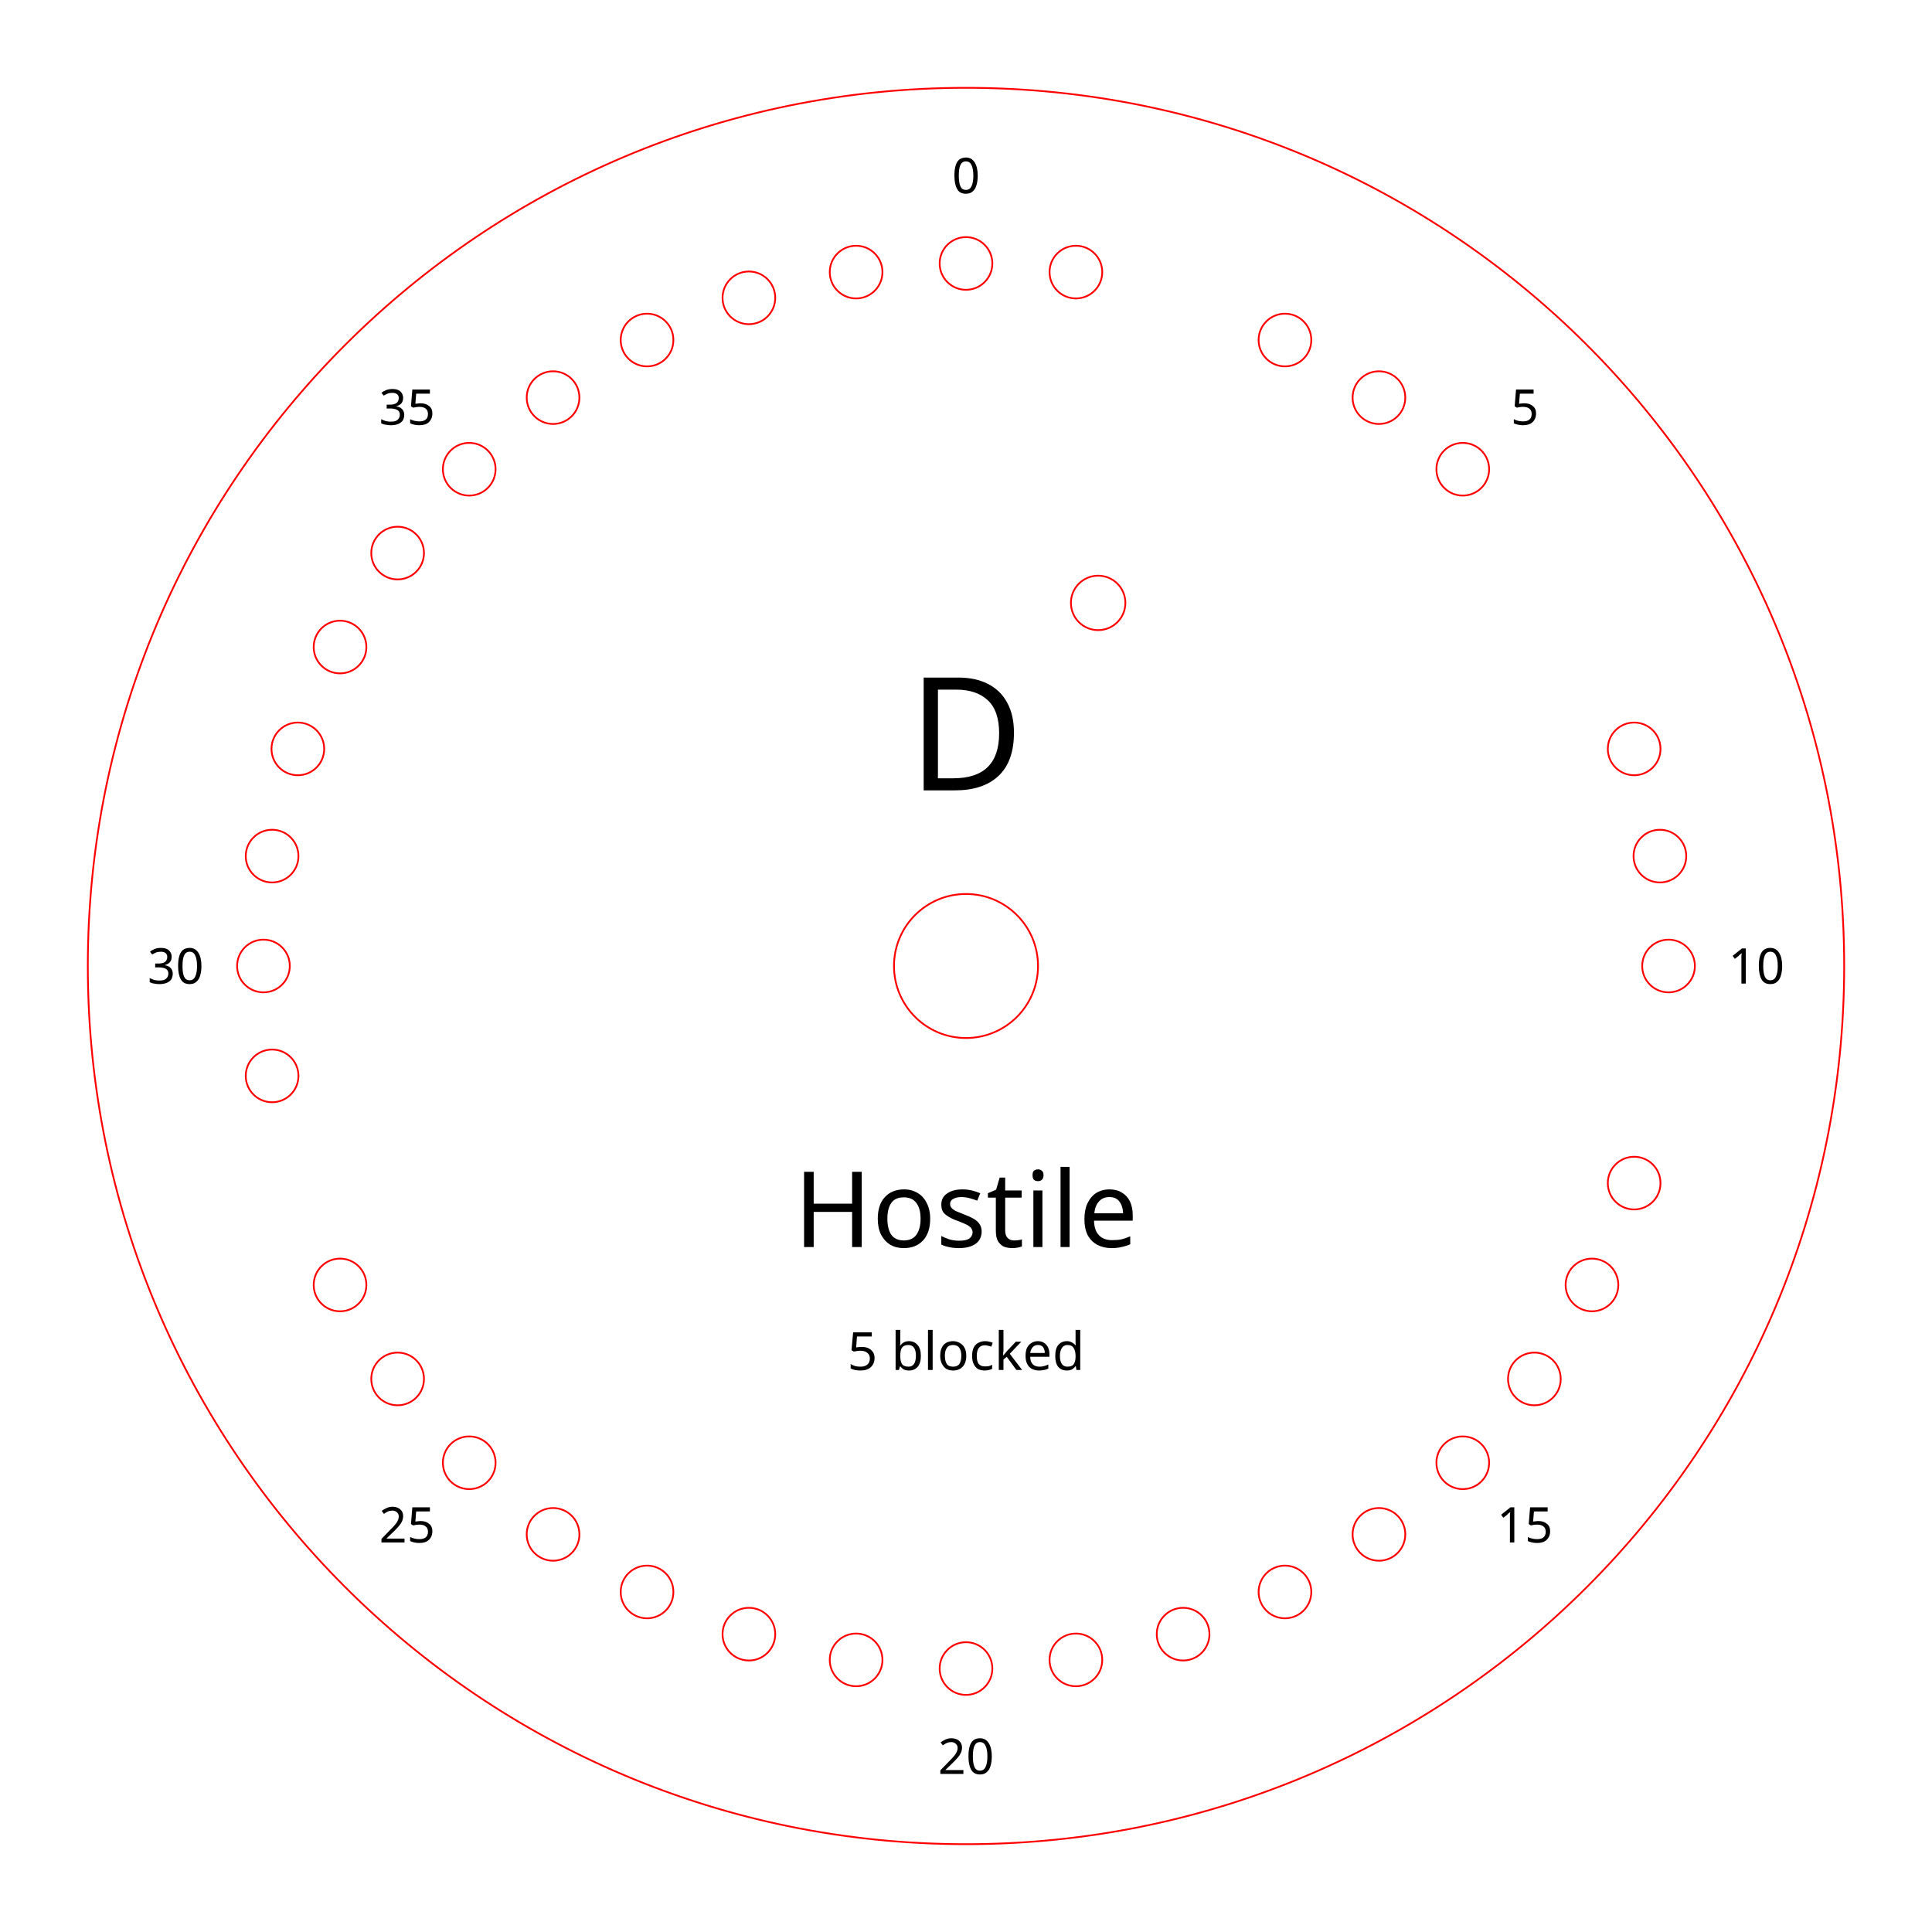
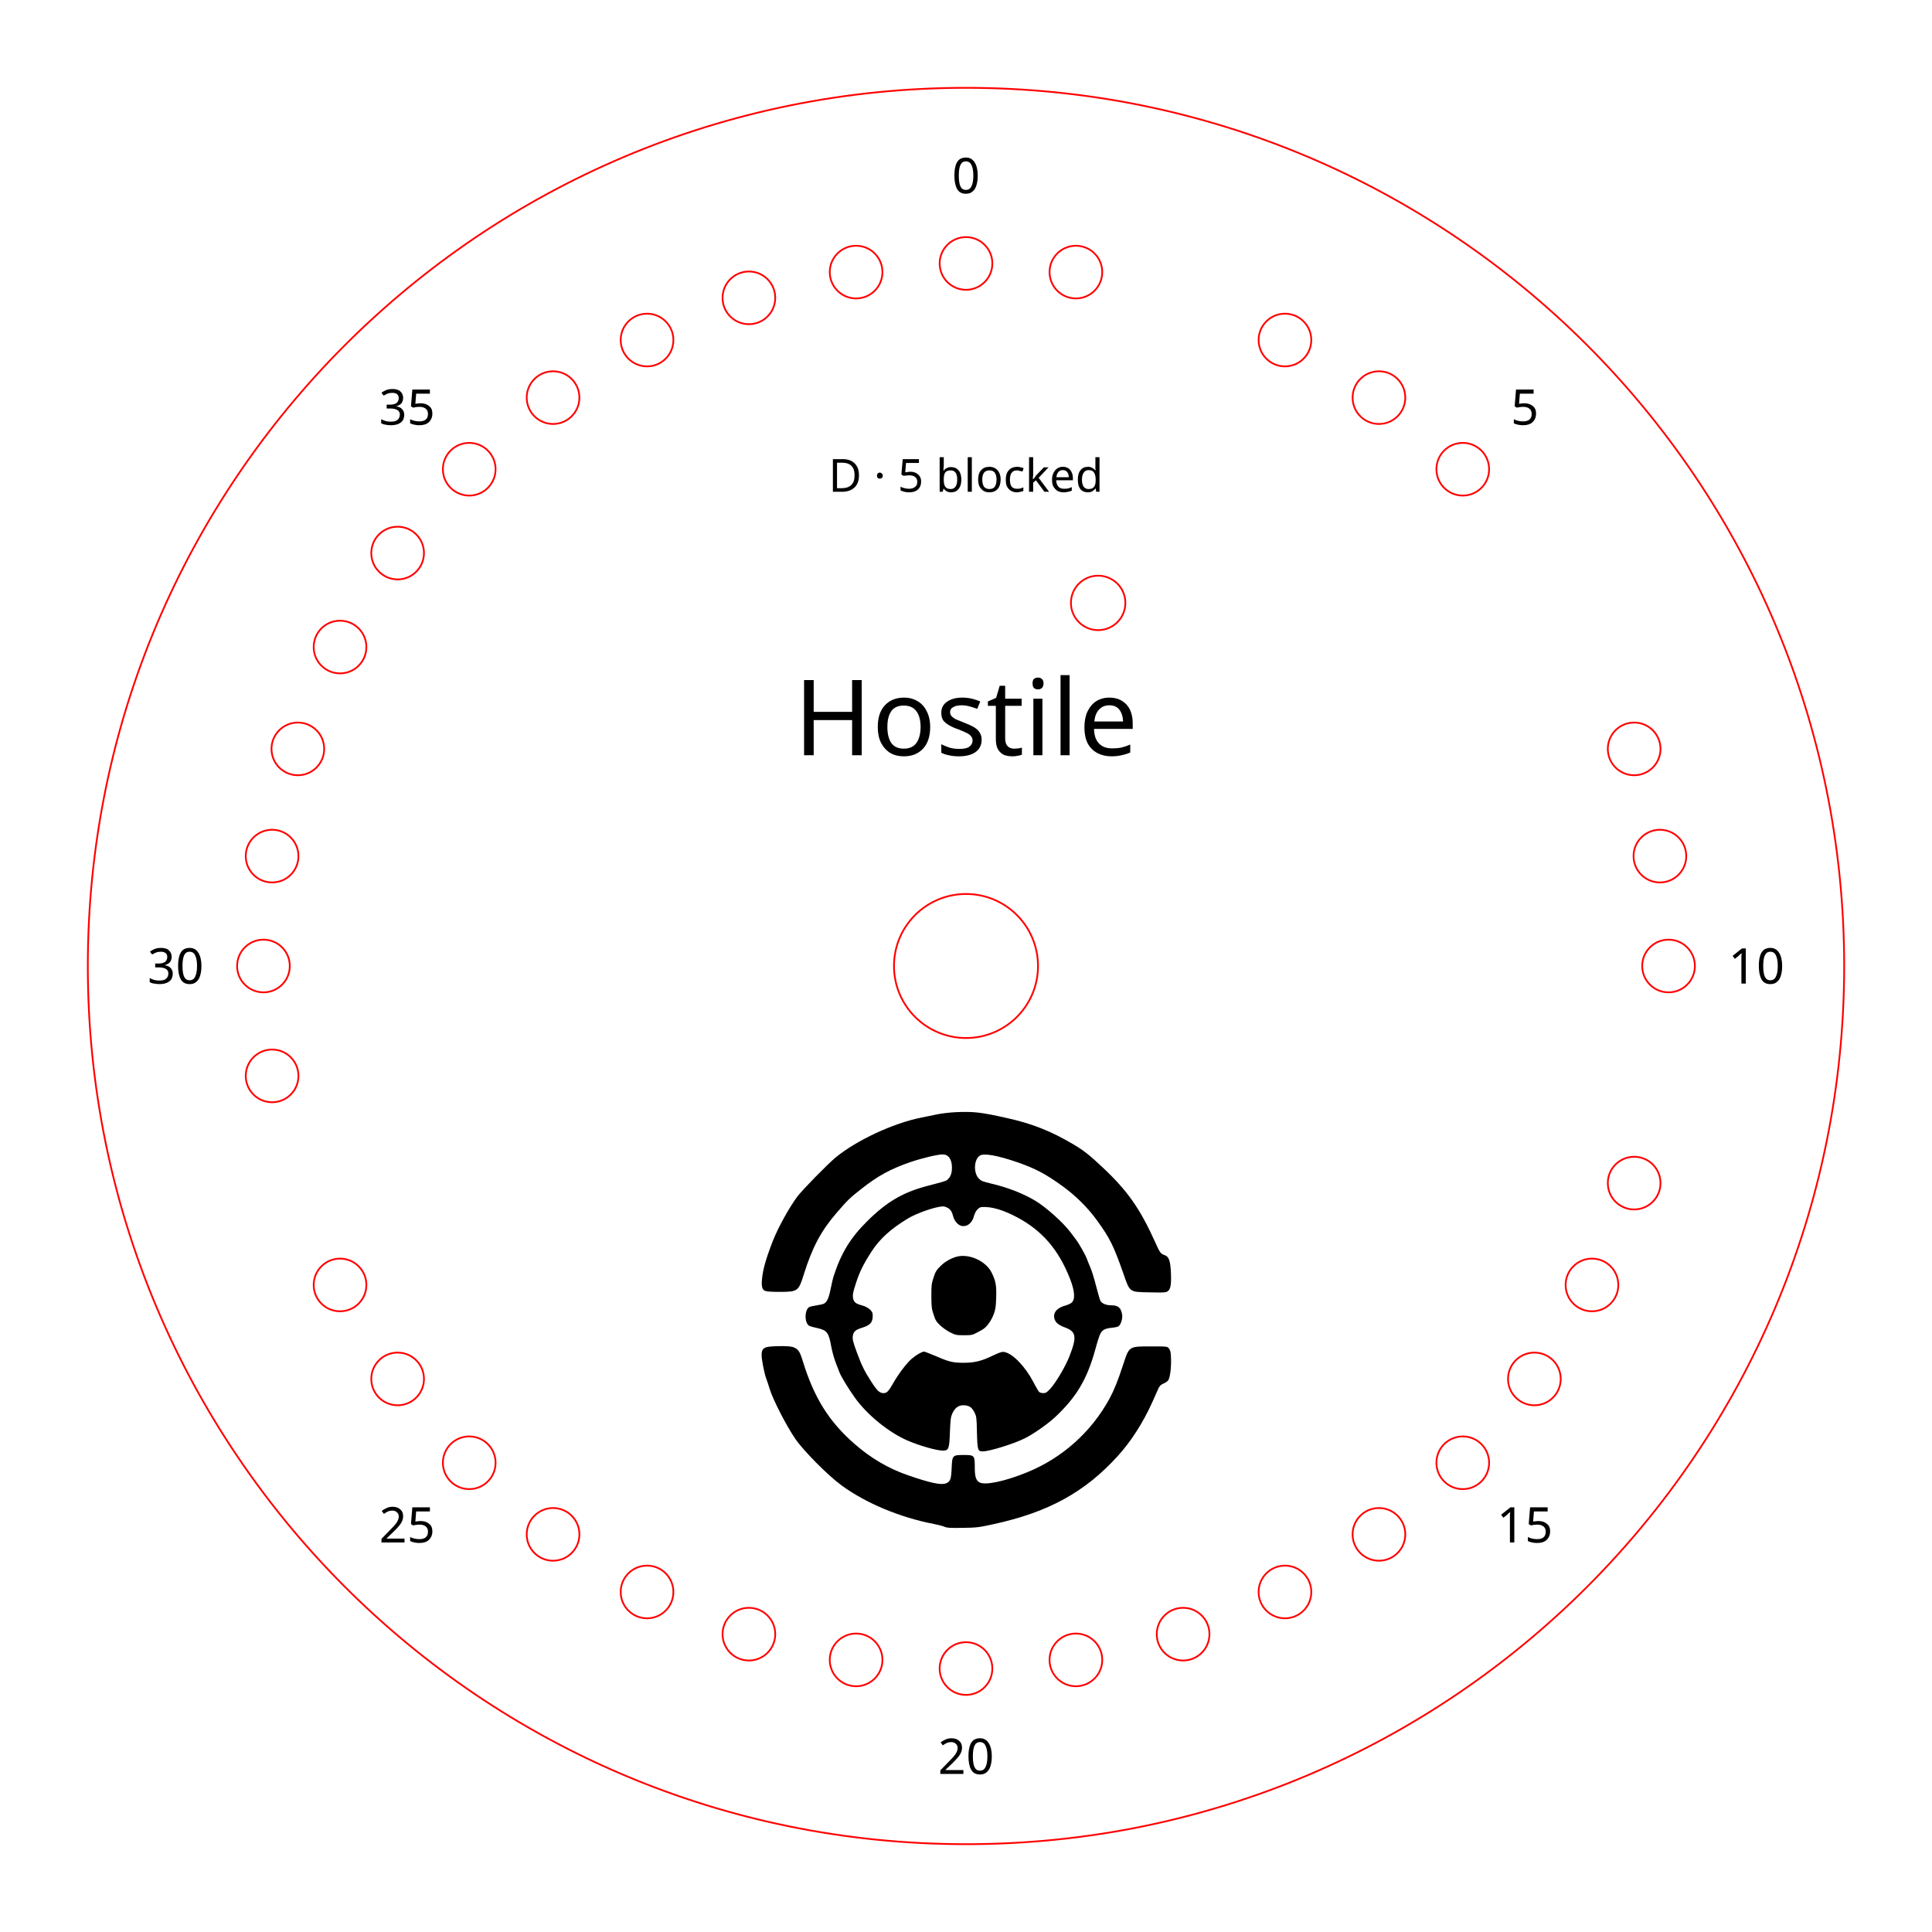
<svg xmlns="http://www.w3.org/2000/svg" width="110.000mm" height="110.000mm" viewBox="0 0 110.000 110.000">
  <style>
  .cut { fill: none; stroke: #ff0000; stroke-width: 0.1; }
  .engrave { fill: #000; font-family: sans-serif; text-anchor: middle; }
</style>
  <circle cx="55.000" cy="55.000" r="50.000" class="cut" />
  <circle cx="55.000" cy="55.000" r="4.100" class="cut" />
  <circle cx="62.524" cy="34.327" r="1.550" class="cut" />
  <circle cx="55.000" cy="15.000" r="1.500" class="cut" />
  <text x="55.000" y="11.000" font-size="2.800" class="engrave">0</text>
  <circle cx="61.257" cy="15.492" r="1.500" class="cut" />
  <circle cx="73.160" cy="19.360" r="1.500" class="cut" />
  <circle cx="78.511" cy="22.639" r="1.500" class="cut" />
  <circle cx="83.284" cy="26.716" r="1.500" class="cut" />
  <text x="86.820" y="24.180" font-size="2.800" class="engrave">5</text>
  <circle cx="93.042" cy="42.639" r="1.500" class="cut" />
  <circle cx="94.508" cy="48.743" r="1.500" class="cut" />
  <circle cx="95.000" cy="55.000" r="1.500" class="cut" />
  <text x="100.000" y="56.000" font-size="2.800" class="engrave">10</text>
  <circle cx="93.042" cy="67.361" r="1.500" class="cut" />
  <circle cx="90.640" cy="73.160" r="1.500" class="cut" />
  <circle cx="87.361" cy="78.511" r="1.500" class="cut" />
  <circle cx="83.284" cy="83.284" r="1.500" class="cut" />
  <text x="86.820" y="87.820" font-size="2.800" class="engrave">15</text>
  <circle cx="78.511" cy="87.361" r="1.500" class="cut" />
  <circle cx="73.160" cy="90.640" r="1.500" class="cut" />
  <circle cx="67.361" cy="93.042" r="1.500" class="cut" />
  <circle cx="61.257" cy="94.508" r="1.500" class="cut" />
  <circle cx="55.000" cy="95.000" r="1.500" class="cut" />
  <text x="55.000" y="101.000" font-size="2.800" class="engrave">20</text>
  <circle cx="48.743" cy="94.508" r="1.500" class="cut" />
  <circle cx="42.639" cy="93.042" r="1.500" class="cut" />
  <circle cx="36.840" cy="90.640" r="1.500" class="cut" />
  <circle cx="31.489" cy="87.361" r="1.500" class="cut" />
  <circle cx="26.716" cy="83.284" r="1.500" class="cut" />
  <text x="23.180" y="87.820" font-size="2.800" class="engrave">25</text>
  <circle cx="22.639" cy="78.511" r="1.500" class="cut" />
  <circle cx="19.360" cy="73.160" r="1.500" class="cut" />
  <circle cx="15.492" cy="61.257" r="1.500" class="cut" />
  <circle cx="15.000" cy="55.000" r="1.500" class="cut" />
  <text x="10.000" y="56.000" font-size="2.800" class="engrave">30</text>
  <circle cx="15.492" cy="48.743" r="1.500" class="cut" />
  <circle cx="16.958" cy="42.639" r="1.500" class="cut" />
  <circle cx="19.360" cy="36.840" r="1.500" class="cut" />
  <circle cx="22.639" cy="31.489" r="1.500" class="cut" />
  <circle cx="26.716" cy="26.716" r="1.500" class="cut" />
  <text x="23.180" y="24.180" font-size="2.800" class="engrave">35</text>
  <circle cx="31.489" cy="22.639" r="1.500" class="cut" />
  <circle cx="36.840" cy="19.360" r="1.500" class="cut" />
  <circle cx="42.639" cy="16.958" r="1.500" class="cut" />
  <circle cx="48.743" cy="15.492" r="1.500" class="cut" />
-   <text x="55.000" y="45.000" font-size="9.000" class="engrave">D</text>
-   <text x="55.000" y="71.000" font-size="6.000" class="engrave">Hostile</text>
-   <text x="55.000" y="78.000" font-size="3.000" class="engrave">5 blocked</text>
+   <text x="55.000" y="28.000" font-size="2.600" class="engrave">D · 5 blocked</text>
+   <text x="55.000" y="43.000" font-size="6.000" class="engrave">Hostile</text>
+   <svg x="43.000" y="63.000" width="24.000" height="24.000" viewBox="0 0 528 528">
+     <g transform="translate(0,528) scale(0.1,-0.1)" fill="#000000" stroke="none">
+       <path d="M2510 5209 c-76 -4 -179 -16 -235 -28 -55 -12 -143 -30 -195 -40 -350 -69 -812 -284 -1075 -501 -101 -84 -413 -403 -477 -487 -102 -137 -242 -390 -306 -553 -90 -231 -127 -363 -138 -490 -7 -88 4 -126 43 -141 17 -7 90 -11 180 -11 228 1 235 6 304 227 106 336 215 539 410 765 140 162 161 182 307 297 210 166 367 251 619 338 142 48 339 95 399 95 75 -1 117 -59 118 -163 1 -78 -22 -132 -69 -163 -12 -8 -101 -34 -198 -58 -335 -83 -542 -201 -798 -456 -206 -205 -323 -396 -415 -680 -9 -25 -26 -98 -39 -162 -23 -117 -46 -167 -85 -188 -10 -5 -51 -15 -91 -21 -41 -6 -82 -15 -91 -20 -63 -34 -63 -205 0 -237 9 -5 52 -17 94 -26 126 -28 148 -55 179 -227 11 -61 36 -152 55 -202 20 -51 42 -108 49 -127 18 -49 113 -206 195 -320 153 -213 421 -431 655 -533 147 -64 363 -126 442 -127 77 0 84 17 92 240 7 160 9 180 33 232 33 70 85 103 155 95 59 -6 88 -28 119 -89 25 -50 27 -61 31 -248 6 -227 10 -240 74 -240 82 0 391 96 524 163 111 55 286 178 380 265 268 251 402 476 504 847 25 94 55 186 67 205 26 44 62 62 145 69 37 4 74 12 82 20 28 23 50 97 43 142 -14 89 -49 119 -137 119 -60 0 -112 20 -133 52 -8 12 -33 97 -56 188 -23 91 -55 196 -72 233 -16 38 -36 86 -43 107 -16 46 -98 192 -135 240 -14 19 -46 61 -69 92 -94 126 -315 323 -450 402 -157 92 -348 165 -551 212 -97 23 -120 32 -147 59 -71 71 -66 237 9 289 49 35 221 4 474 -83 225 -79 348 -144 557 -294 171 -123 327 -278 444 -442 156 -217 200 -306 319 -642 90 -258 72 -245 341 -251 166 -4 196 -2 217 12 38 24 49 82 43 227 -6 155 -25 210 -80 228 -48 16 -59 30 -117 161 -189 420 -347 645 -656 935 -167 157 -239 214 -364 288 -281 167 -519 262 -835 332 -330 74 -419 84 -645 74z m-102 -1197 c38 -20 57 -49 72 -110 14 -56 62 -110 106 -118 71 -13 132 37 155 127 16 60 58 108 97 110 125 7 273 -37 452 -134 306 -165 507 -399 649 -755 66 -166 73 -273 19 -313 -12 -10 -48 -25 -79 -34 -96 -26 -147 -84 -134 -151 10 -55 47 -89 131 -120 145 -53 156 -116 60 -362 -51 -130 -170 -331 -241 -408 -43 -46 -56 -54 -86 -54 -19 0 -42 6 -51 13 -8 6 -41 61 -72 122 -105 200 -259 360 -366 380 -29 5 -54 -3 -150 -48 -137 -66 -225 -87 -359 -87 -133 0 -181 11 -343 81 -76 32 -144 59 -153 59 -27 0 -98 -41 -154 -89 -63 -53 -167 -191 -232 -305 -59 -104 -80 -126 -122 -126 -49 0 -80 29 -154 144 -82 125 -122 208 -179 363 -53 145 -59 171 -50 218 9 48 36 70 115 94 108 34 137 71 132 169 -2 43 -60 91 -134 111 -84 23 -104 41 -113 98 -5 37 1 68 36 176 45 142 96 245 198 402 102 157 236 279 447 408 116 71 345 151 445 156 14 0 40 -7 58 -17z M2527 3400 c-74 -19 -152 -64 -208 -120 -49 -49 -61 -68 -85 -141 -26 -78 -28 -95 -28 -234 1 -134 4 -159 28 -231 23 -71 33 -88 83 -136 32 -30 89 -70 128 -89 65 -32 76 -34 170 -34 94 0 104 2 165 34 35 18 75 41 88 52 44 34 91 104 118 174 23 61 28 89 32 211 5 154 -5 207 -56 312 -70 144 -279 241 -435 202z M171 2271 c-68 -9 -91 -34 -91 -102 0 -64 33 -230 59 -301 12 -31 30 -85 40 -120 39 -132 204 -455 321 -628 101 -149 410 -461 580 -585 305 -224 737 -404 1162 -485 54 -11 113 -26 131 -35 28 -13 67 -15 223 -13 180 3 199 5 387 46 687 149 1147 401 1557 853 166 182 318 419 432 672 32 73 68 151 78 175 16 33 30 47 64 62 25 10 52 29 60 42 22 34 38 157 34 268 -2 81 -7 104 -24 127 -21 28 -21 28 -225 28 -282 0 -274 6 -353 -236 -62 -190 -112 -314 -169 -419 -227 -417 -593 -744 -1032 -922 -284 -116 -534 -167 -600 -124 -42 28 -55 73 -55 190 0 146 -5 151 -139 151 -141 0 -144 -4 -151 -168 -6 -137 -16 -165 -70 -187 -61 -25 -200 5 -485 104 -243 85 -461 214 -666 394 -316 277 -503 576 -643 1032 -38 123 -54 148 -118 175 -39 16 -197 19 -307 6z" />
+     </g>
+   </svg>
</svg>
